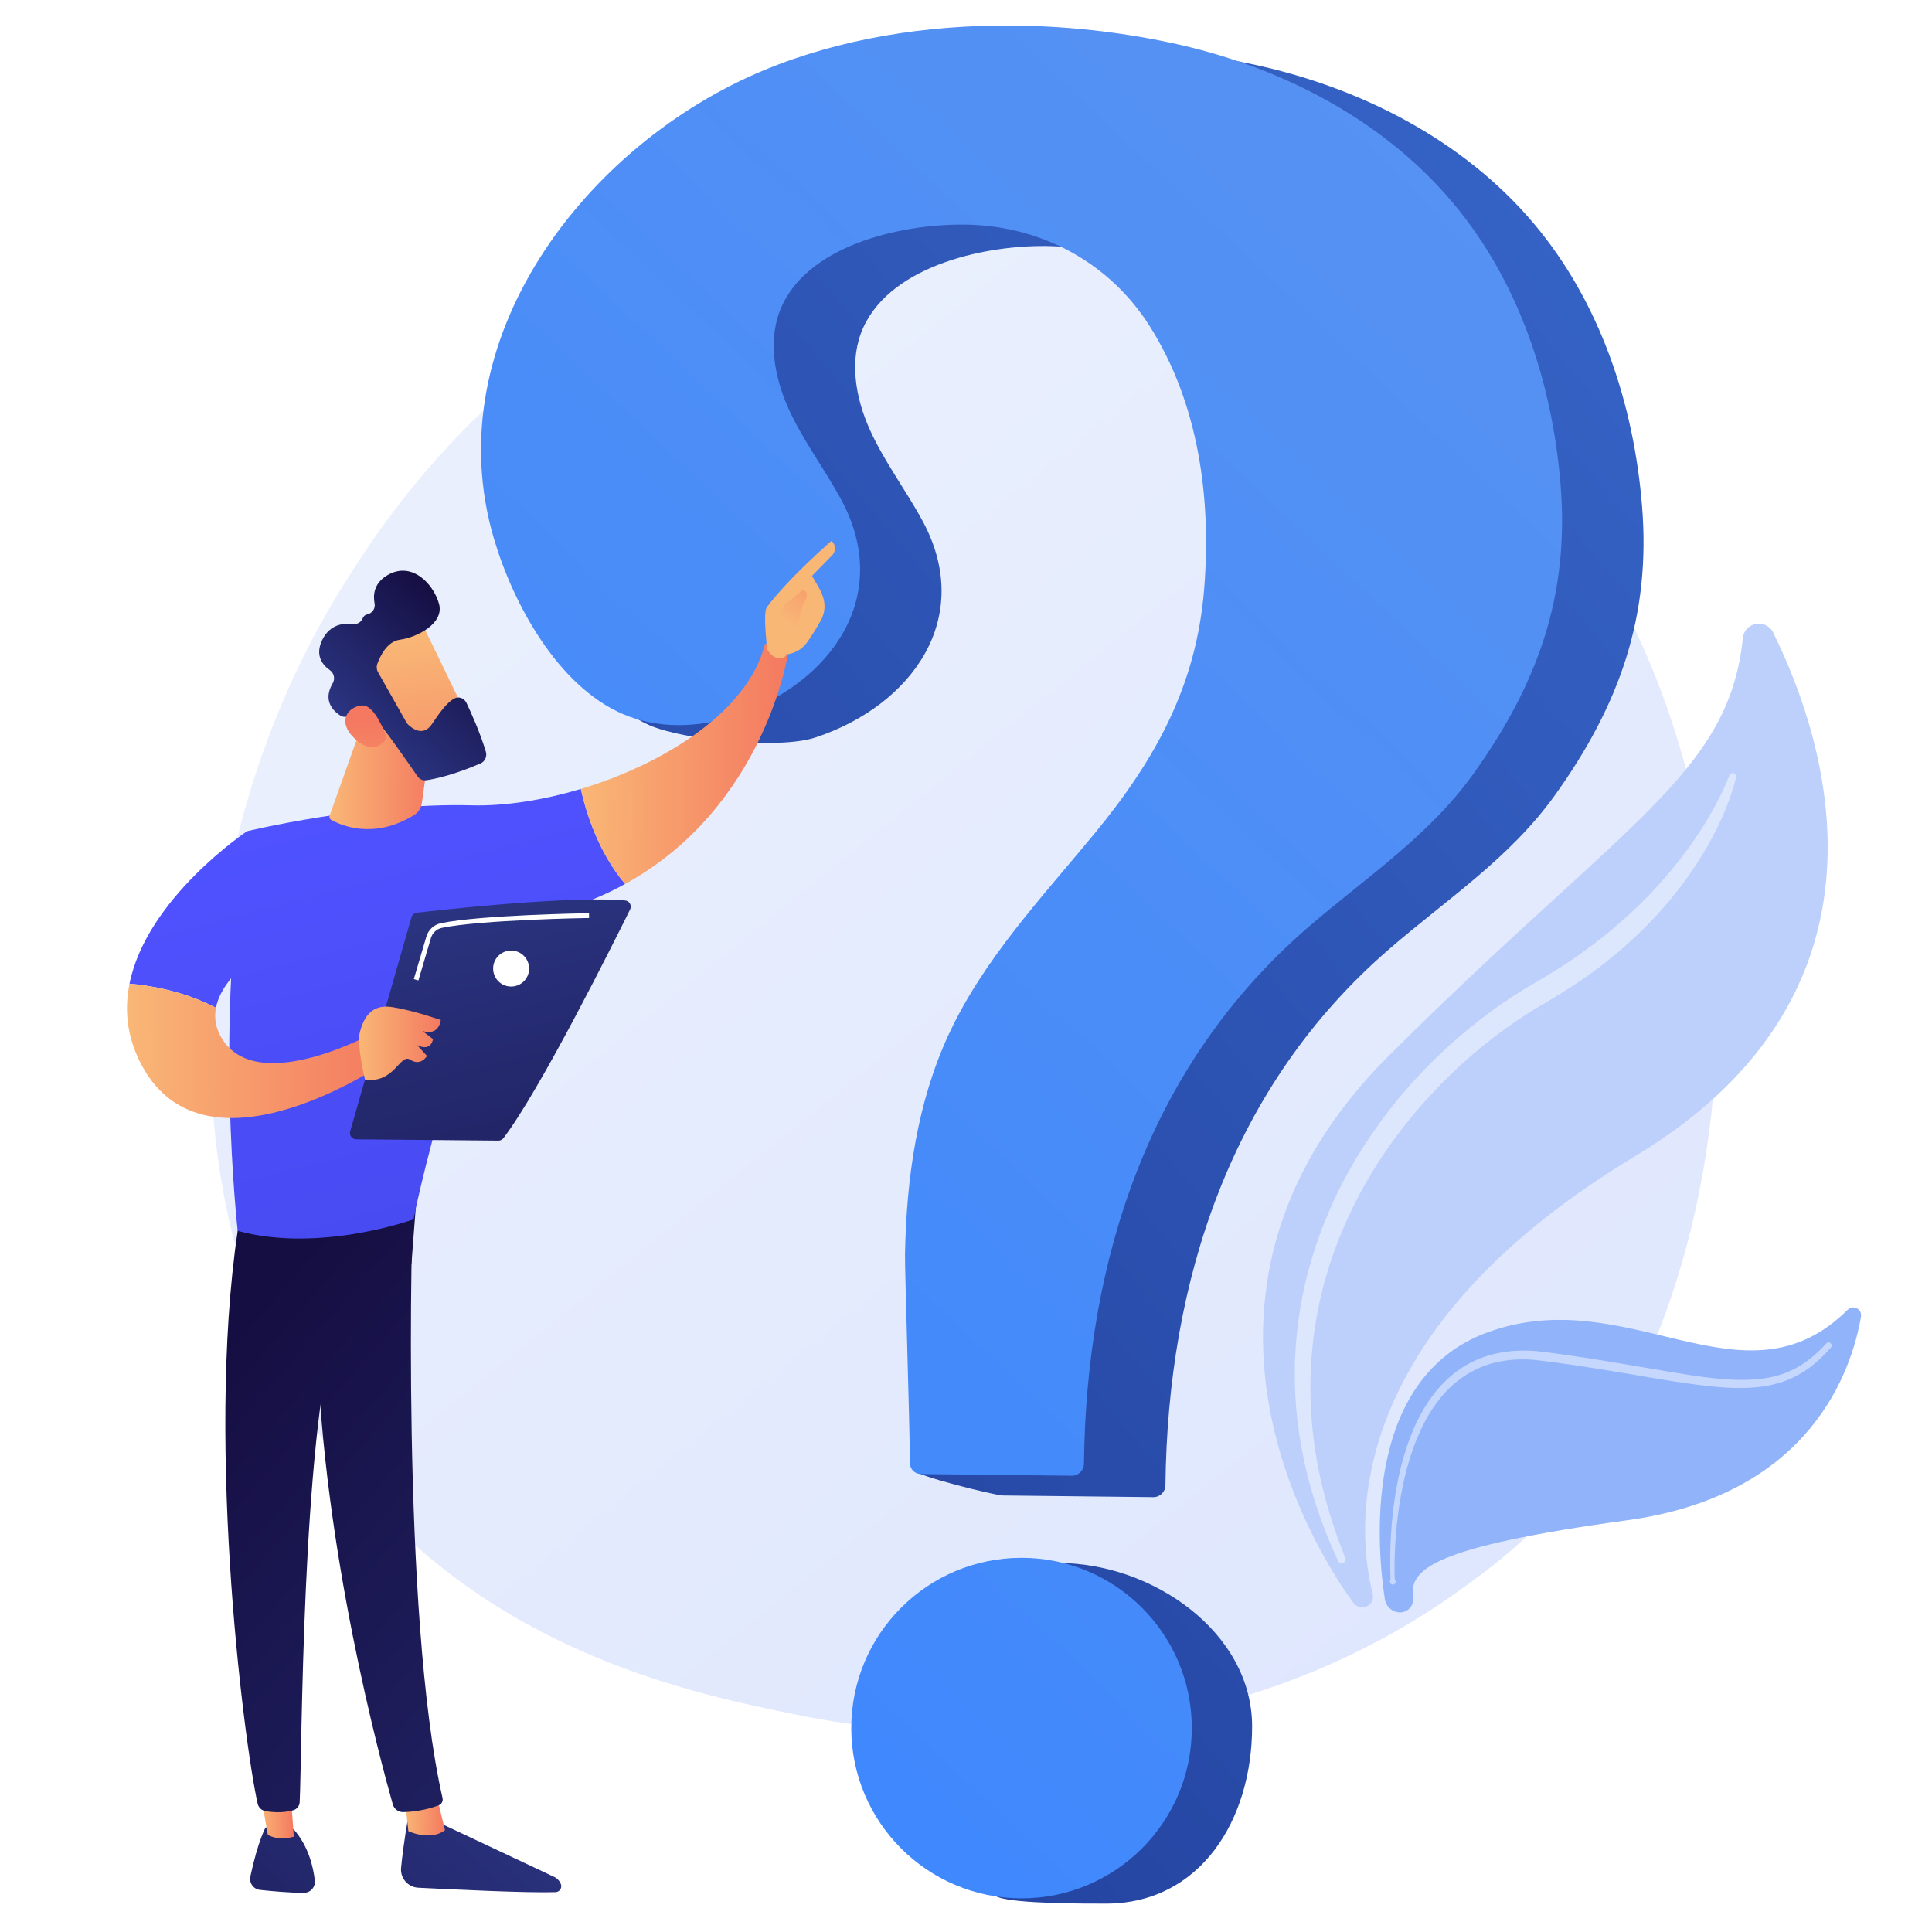
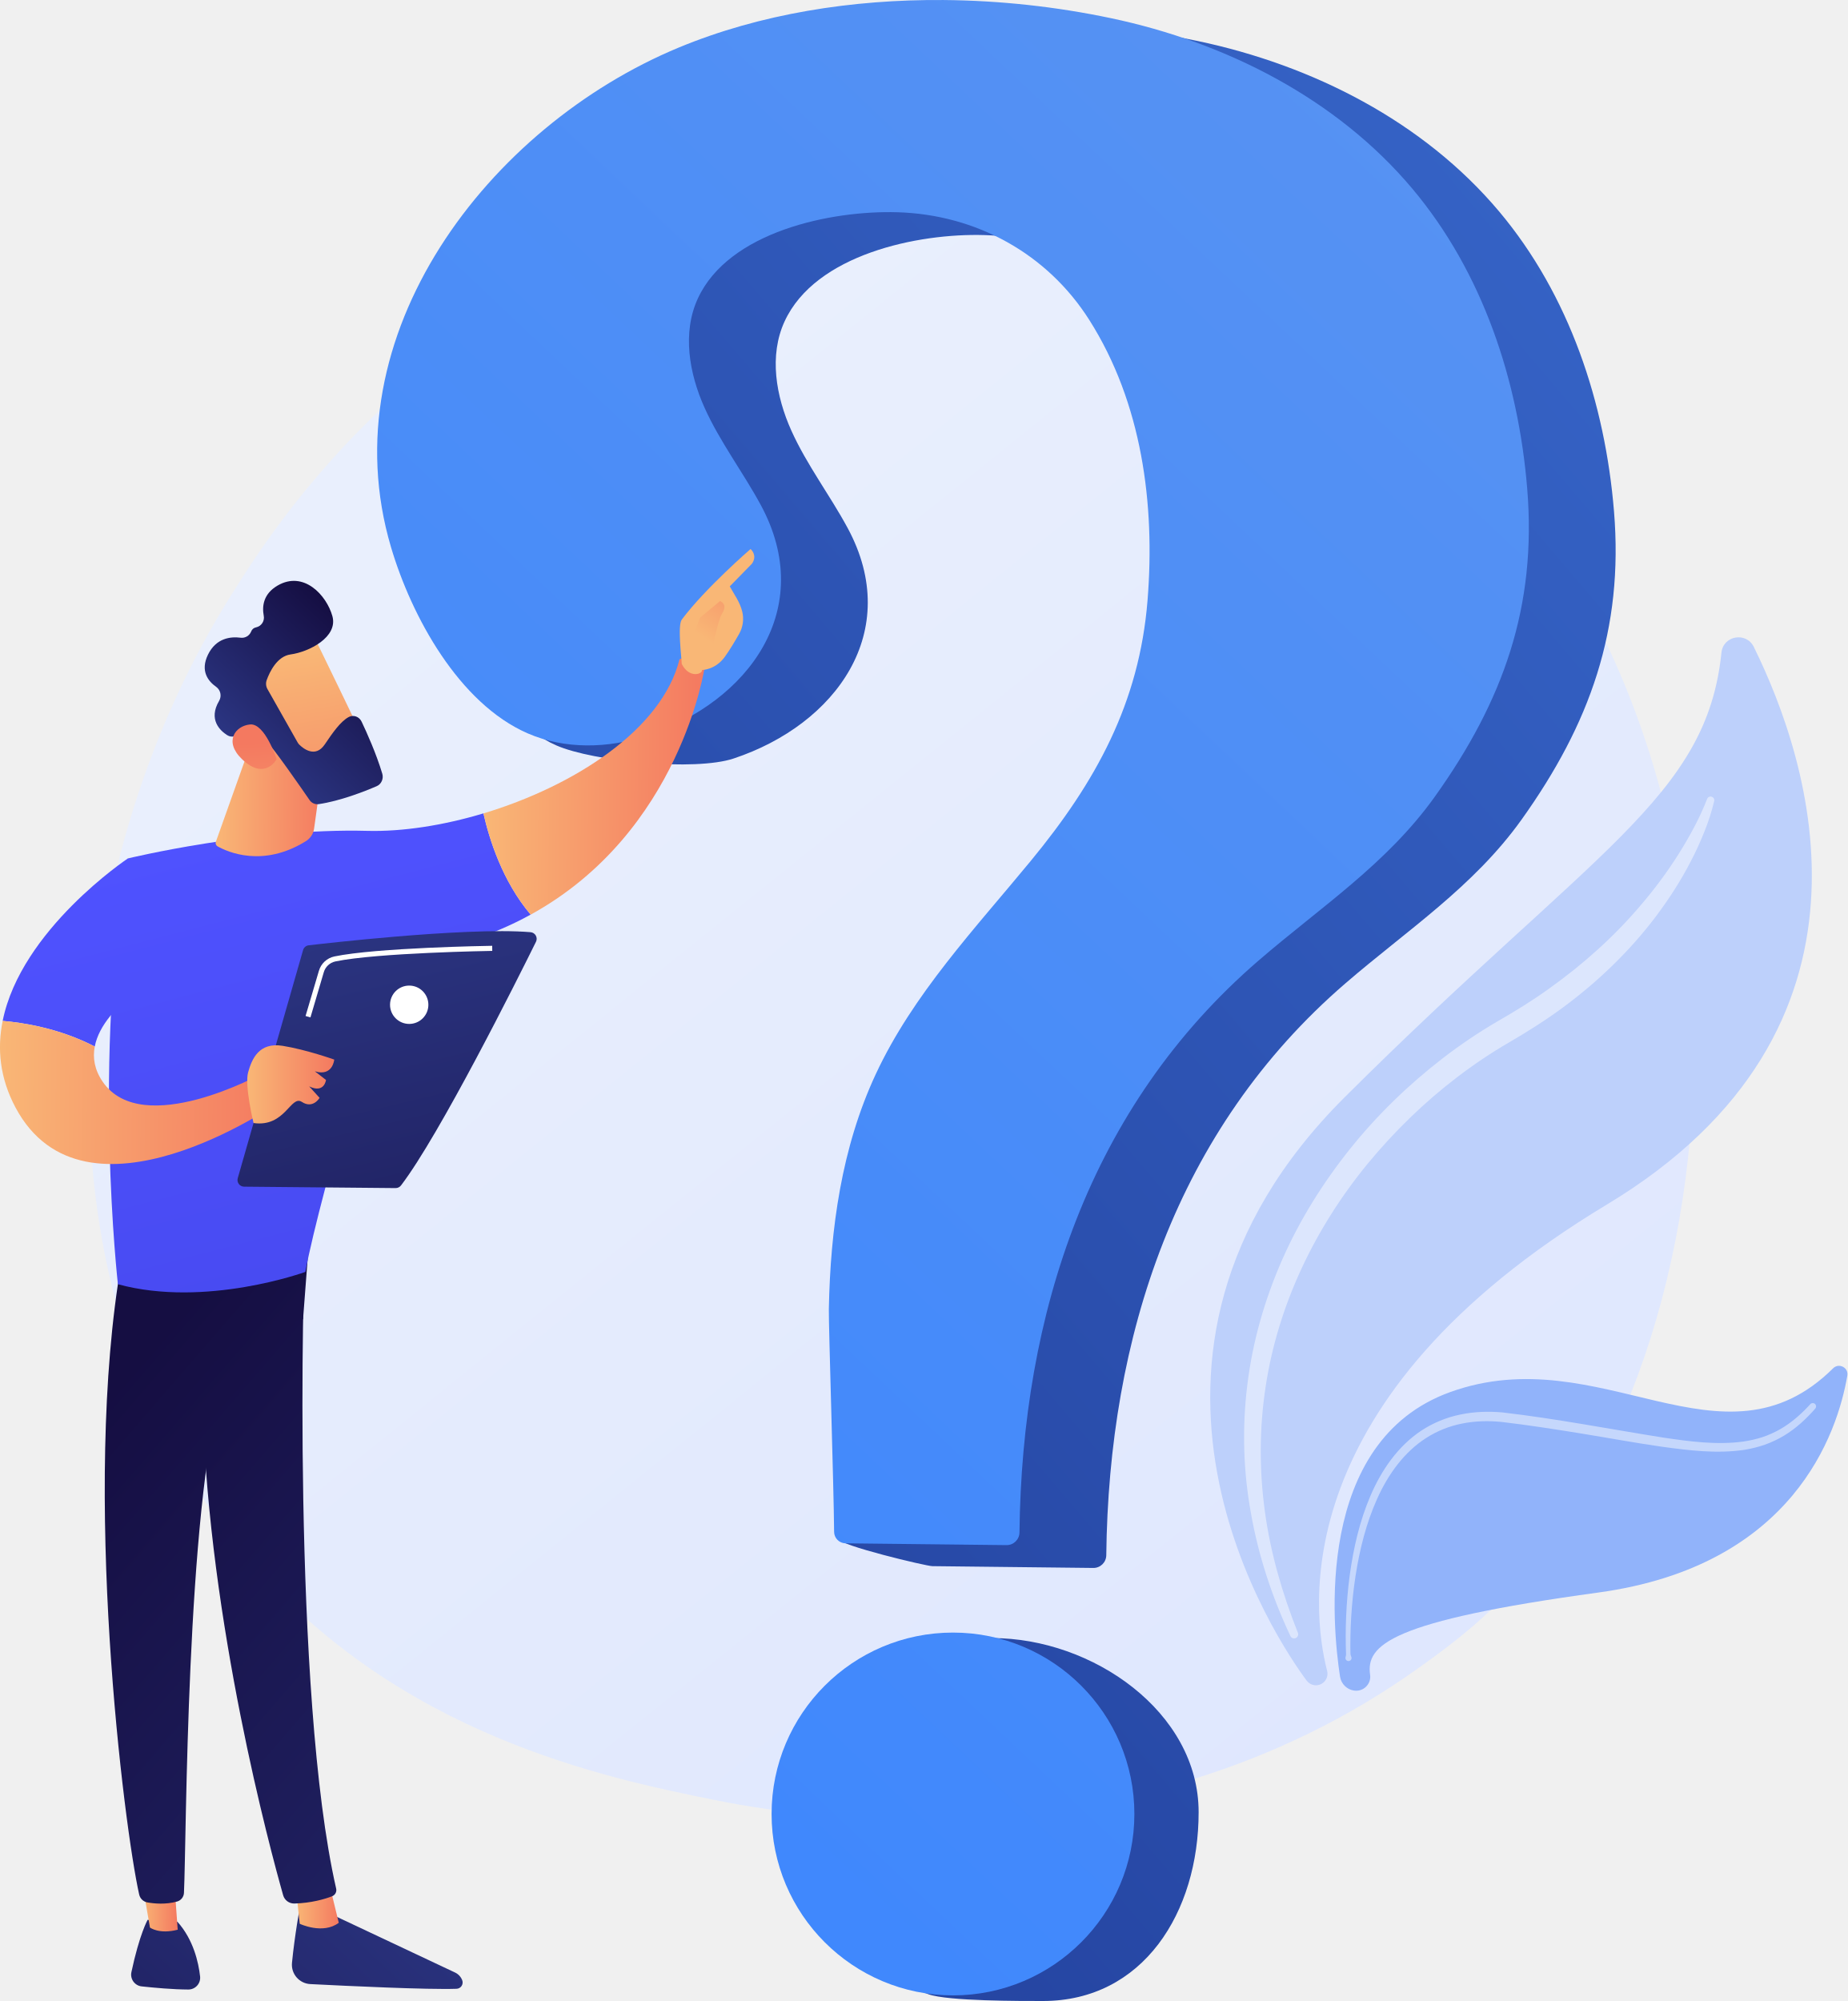
- <svg xmlns="http://www.w3.org/2000/svg" xmlns:xlink="http://www.w3.org/1999/xlink" viewBox="0 0 3710 3710">
+ <svg xmlns="http://www.w3.org/2000/svg" xmlns:xlink="http://www.w3.org/1999/xlink" id="Illustration" viewBox="0 0 3330.02 3606.54">
  <defs>
-     <style>.cls-1,.cls-5{fill:#fff;}.cls-2{fill:url(#linear-gradient);}.cls-3{fill:#bdd0fb;}.cls-4{fill:#91b3fa;}.cls-5{opacity:0.47;}.cls-6{fill:url(#linear-gradient-2);}.cls-7{fill:url(#linear-gradient-3);}.cls-8{fill:url(#linear-gradient-4);}.cls-9{fill:url(#linear-gradient-5);}.cls-10{fill:url(#New_Gradient_Swatch_1);}.cls-11{fill:url(#linear-gradient-6);}.cls-12{fill:url(#linear-gradient-7);}.cls-13{fill:url(#New_Gradient_Swatch_1-2);}.cls-14{fill:url(#linear-gradient-8);}.cls-15{fill:url(#linear-gradient-9);}.cls-16{fill:url(#linear-gradient-10);}.cls-17{fill:url(#linear-gradient-11);}.cls-18{fill:url(#linear-gradient-12);}.cls-19{fill:url(#linear-gradient-13);}.cls-20{fill:url(#linear-gradient-14);}.cls-21{fill:url(#linear-gradient-15);}.cls-22{fill:url(#linear-gradient-16);}.cls-23{fill:url(#linear-gradient-17);}.cls-24{fill:url(#linear-gradient-18);}.cls-25{fill:url(#linear-gradient-19);}.cls-26{fill:url(#linear-gradient-20);}.cls-27{fill:url(#linear-gradient-21);}</style>
+     <style>.cls-1{fill:url(#linear-gradient);}.cls-2{fill:#bdd0fb;}.cls-3{fill:#91b3fa;}.cls-24,.cls-4{fill:#fff;}.cls-4{opacity:0.47;}.cls-5{fill:url(#linear-gradient-2);}.cls-6{fill:url(#linear-gradient-3);}.cls-7{fill:url(#linear-gradient-4);}.cls-8{fill:url(#linear-gradient-5);}.cls-9{fill:url(#New_Gradient_Swatch_1);}.cls-10{fill:url(#linear-gradient-6);}.cls-11{fill:url(#linear-gradient-7);}.cls-12{fill:url(#New_Gradient_Swatch_1-2);}.cls-13{fill:url(#linear-gradient-8);}.cls-14{fill:url(#linear-gradient-9);}.cls-15{fill:url(#linear-gradient-10);}.cls-16{fill:url(#linear-gradient-11);}.cls-17{fill:url(#linear-gradient-12);}.cls-18{fill:url(#linear-gradient-13);}.cls-19{fill:url(#linear-gradient-14);}.cls-20{fill:url(#linear-gradient-15);}.cls-21{fill:url(#linear-gradient-16);}.cls-22{fill:url(#linear-gradient-17);}.cls-23{fill:url(#linear-gradient-18);}.cls-25{fill:url(#linear-gradient-19);}.cls-26{fill:url(#linear-gradient-20);}.cls-27{fill:url(#linear-gradient-21);}</style>
    <linearGradient id="linear-gradient" x1="3673.48" y1="4186.2" x2="1087.54" y2="974.62" gradientUnits="userSpaceOnUse">
      <stop offset="0" stop-color="#dae3fe" />
      <stop offset="1" stop-color="#e9effd" />
    </linearGradient>
    <linearGradient id="linear-gradient-2" x1="6506.37" y1="-2410.45" x2="-166.8" y2="3277.5" gradientUnits="userSpaceOnUse">
      <stop offset="0" stop-color="#4d90fc" />
      <stop offset="1" stop-color="#1e3791" />
    </linearGradient>
    <linearGradient id="linear-gradient-3" x1="7479.66" y1="-1268.57" x2="806.49" y2="4419.39" xlink:href="#linear-gradient-2" />
    <linearGradient id="linear-gradient-4" x1="276.68" y1="3003.8" x2="6069.72" y2="-3130.78" gradientUnits="userSpaceOnUse">
      <stop offset="0" stop-color="#3b86ff" />
      <stop offset="1" stop-color="#79a1e2" />
    </linearGradient>
-     <linearGradient id="linear-gradient-5" x1="1324.43" y1="3993.21" x2="7117.48" y2="-2141.39" xlink:href="#linear-gradient-4" />
+     <linearGradient id="linear-gradient-5" x1="1080.52" y1="3944.25" x2="6873.58" y2="-2190.35" xlink:href="#linear-gradient-4" />
    <linearGradient id="New_Gradient_Swatch_1" x1="7360.52" y1="3410.53" x2="6487.13" y2="4360.54" gradientTransform="translate(-6266.74 -63.47) rotate(0.54)" gradientUnits="userSpaceOnUse">
      <stop offset="0" stop-color="#2b3582" />
      <stop offset="1" stop-color="#150e42" />
    </linearGradient>
    <linearGradient id="linear-gradient-6" x1="7077.03" y1="3481.08" x2="7154.61" y2="3481.08" gradientTransform="translate(-6266.74 -63.47) rotate(0.54)" gradientUnits="userSpaceOnUse">
      <stop offset="0" stop-color="#f9b776" />
      <stop offset="1" stop-color="#f47960" />
    </linearGradient>
    <linearGradient id="linear-gradient-7" x1="4333.76" y1="3899.55" x2="5856.5" y2="2579.84" gradientTransform="matrix(-1, 0, 0, 1, 6276.87, 0)" xlink:href="#New_Gradient_Swatch_1" />
    <linearGradient id="New_Gradient_Swatch_1-2" x1="7164.59" y1="3230.37" x2="6291.16" y2="4180.42" xlink:href="#New_Gradient_Swatch_1" />
    <linearGradient id="linear-gradient-8" x1="6797.43" y1="3477.09" x2="6864.41" y2="3477.09" xlink:href="#linear-gradient-6" />
    <linearGradient id="linear-gradient-9" x1="4382.89" y1="3956.24" x2="5905.63" y2="2636.53" gradientTransform="matrix(-1, 0, 0, 1, 6276.87, 0)" xlink:href="#New_Gradient_Swatch_1" />
    <linearGradient id="linear-gradient-10" x1="5581.29" y1="1519.13" x2="5122.04" y2="3287.24" gradientTransform="matrix(-1, 0, 0, 1, 6276.87, 0)" gradientUnits="userSpaceOnUse">
      <stop offset="0" stop-color="#4f52ff" />
      <stop offset="1" stop-color="#4042e2" />
    </linearGradient>
    <linearGradient id="linear-gradient-11" x1="7396.36" y1="1457.07" x2="7792.73" y2="1457.07" xlink:href="#linear-gradient-6" />
    <linearGradient id="linear-gradient-12" x1="2742.3" y1="1389.71" x2="3008.26" y2="1994.83" gradientTransform="matrix(-1, -0.01, -0.01, 1, 4179.99, 36.7)" xlink:href="#linear-gradient-6" />
    <linearGradient id="linear-gradient-13" x1="7790.83" y1="1189.11" x2="7901.81" y2="1018.48" xlink:href="#linear-gradient-6" />
    <linearGradient id="linear-gradient-14" x1="5936.87" y1="1611.49" x2="5477.62" y2="3379.6" xlink:href="#linear-gradient-10" />
    <linearGradient id="linear-gradient-15" x1="6529.04" y1="2018.45" x2="7030.63" y2="2018.45" xlink:href="#linear-gradient-6" />
    <linearGradient id="linear-gradient-16" x1="6914.21" y1="1482.24" x2="7112.52" y2="1482.24" xlink:href="#linear-gradient-6" />
    <linearGradient id="linear-gradient-17" x1="6877.66" y1="1698.3" x2="7154.43" y2="2851.53" gradientTransform="translate(-5998.45)" xlink:href="#New_Gradient_Swatch_1" />
    <linearGradient id="linear-gradient-18" x1="6688.01" y1="2003.39" x2="6844.82" y2="2003.39" gradientTransform="translate(-5998.45)" xlink:href="#linear-gradient-6" />
    <linearGradient id="linear-gradient-19" x1="382.43" y1="268.97" x2="124.23" y2="610.55" gradientTransform="translate(314.08 1318.79) rotate(-46.73)" xlink:href="#linear-gradient-6" />
    <linearGradient id="linear-gradient-20" x1="191.28" y1="351.47" x2="492.66" y2="351.47" gradientTransform="translate(314.08 1318.79) rotate(-46.73)" xlink:href="#New_Gradient_Swatch_1" />
    <linearGradient id="linear-gradient-21" x1="7.88" y1="543.28" x2="214.96" y2="330.82" gradientTransform="translate(314.08 1318.79) rotate(-46.73)" xlink:href="#linear-gradient-6" />
  </defs>
-   <g id="Background">
-     <rect class="cls-1" width="3710" height="3710" />
-   </g>
-   <g id="Illustration">
-     <path class="cls-2" d="M2962.07,2919.67c-59.4,62.53-115.6,102.85-160,134.72-522,374.51-1139.58,265.34-1270.84,238.68-193.83-39.37-568.5-115.47-839.38-434-409.82-481.94-346-1241.22-28.12-1742.43,58.14-91.68,365.29-600.53,989.55-682.14,377.81-49.38,818.2,50.22,1137.12,317.42C3459.85,1312.76,3412.19,2445.8,2962.07,2919.67Z" />
-     <path class="cls-3" d="M2613.06,3086.28a20.79,20.79,0,0,1-13.92-8.21c-48.83-65.81-403.91-580.84,68.66-1051.63,448.61-446.91,652-538.68,679-801.26,3.15-30.67,44.61-38,58.25-10.38C3507,1421.4,3665.81,1903.51,3140.24,2220,2560.47,2569,2608,2951.65,2636,3060.39a20.82,20.82,0,0,1-23,25.89Z" />
-     <path class="cls-4" d="M2685,3096.07a30,30,0,0,1-25.68-25.13c-13.84-89.56-47.83-424.22,198.72-513,271.41-97.7,490.53,155.08,690-42.77,10.49-10.41,28.15-1.34,25.64,13.23-17.77,103.35-96.85,342.73-448.75,390.89-376.65,51.56-419,94.77-411.43,148.37,2.34,16.52-12,30.62-28.54,28.37Z" />
-     <path class="cls-5" d="M3333.69,1492.9a386.28,386.28,0,0,1-18,55.9,567.12,567.12,0,0,1-24.43,53.1c-17.82,34.7-39.2,67.53-62.61,98.81-47.14,62.4-104.17,117.21-167,163.69-31.36,23.11-64.87,44.35-98,63.53a892.06,892.06,0,0,0-93,62.32c-59.51,45.33-113.46,97.94-161.1,155.61-94.92,115.45-162.28,254.76-184.46,403.1-11.31,74-11.45,149.75-1.26,224.37s31.37,147.86,59.45,218.4a7.34,7.34,0,0,1-13.45,5.88c-32.84-69.71-57.37-143.81-70.95-220.33a764.57,764.57,0,0,1-6.61-232.85c9.44-77.61,31.33-153.64,62.86-225.21s73.4-138.48,122.2-199.49,105.38-115.75,167.26-163.51a933.73,933.73,0,0,1,97.26-65.66c33.13-19,64.58-38.32,95-60.31,60.8-43.42,117-93.56,165.32-150.77a789.2,789.2,0,0,0,66.87-90.35c19.84-31.7,38.39-65.15,51.74-99.74l.17-.45a6.71,6.71,0,0,1,12.78,4Z" />
-     <path class="cls-5" d="M2669.32,3035.33c1.16-3.24.8-6.26.69-9.35l-.29-9.23-.21-18.46q0-18.43.82-36.88c1.1-24.57,3.19-49.11,6.48-73.53,6.7-48.76,17.75-97.38,37.43-143.18,19.47-45.47,48.94-88.94,91.72-117.33a202.19,202.19,0,0,1,70.27-28.91c24.89-5.24,50.47-6,75.49-3.83,98,11.37,194.15,30.17,290.5,45.44,48,7.15,96.67,13.54,143.79,7.1a214.22,214.22,0,0,0,34.45-7.87,182,182,0,0,0,32.17-14.37c20.49-11.7,38.51-27.7,54.61-45.45l.05-.05a6,6,0,0,1,8.94,7.93c-16.32,18.79-35,36.15-56.75,49.23a195.1,195.1,0,0,1-34.39,16.25,229.43,229.43,0,0,1-36.82,9.26c-50.19,7.35-99.94,1.1-148.48-5.56-48.69-6.93-96.76-15.95-145-23.76s-96.75-15.39-144.64-21c-23.64-2.29-47.55-1.73-70.6,2.92a186,186,0,0,0-64.9,26c-39.81,25.35-68.69,65.69-88.31,109.35-19.84,43.88-31.63,91.4-39.1,139.33-3.69,24-6.2,48.23-7.73,72.52q-1.12,18.21-1.48,36.48l-.13,18.24.12,9.12c.08,3-.06,6.11,1.43,9a5.55,5.55,0,1,1-10.16.71Z" />
-     <path class="cls-6" d="M2101,90.15c-164.56-1.29-330.55,24.8-477.41,85.74-341.87,141.84-632,517.16-518.46,900.53,36.89,124.54,17.51,261.93,141.58,316.06,67.12,29.28,249.93,46.71,319.43,23.63,184.74-61.33,306.17-229.2,205.7-415.36-32.18-59.61-73.82-114.07-101.61-175.85s-40.44-135.12-12.12-196.66c55.61-120.8,240.32-159.2,360.1-155.58,141.39,4.28,269.49,74.21,345.57,194.17,94.83,149.51,118.85,331.36,105,504.91-14.85,185.7-93.15,327.51-210.49,470-101,122.65-212.28,240.38-279.43,384.39-61.64,132.22-81.79,278.71-84.57,423.36-.54,28-140,292.23-139.36,372.94.08,11.41,158.12,49.18,169.53,49.31l290.07,3.24a23.13,23.13,0,0,0,23.42-22.81c4.41-392.69,125.2-767.07,431-1030.81,111.26-96,231.08-174.11,317.59-295.23,123.3-172.64,184.13-342.54,166.58-555.61-16-194.59-80.11-389.29-206.95-540.28C2809.72,267.94,2610.18,166.6,2402.8,122.87A1531,1531,0,0,0,2101,90.15Z" />
-     <path class="cls-7" d="M2404.42,3315.16c0,180.58-100.09,340.34-280.67,340.34-39,0-171.68.36-206.36-12.17-125.89-45.48-126.34-142.19-126.34-283.76,0-180.57,61-358.17,241.55-358.17S2404.42,3134.59,2404.42,3315.16Z" />
-     <path class="cls-8" d="M1944.59,49C1780,47.71,1614,73.8,1467.17,134.74c-341.86,141.84-632,517.17-518.45,900.53,36.88,124.54,122.16,281.31,246.23,335.43,67.12,29.28,145.27,27.34,214.78,4.26,184.73-61.33,306.16-229.2,205.69-415.36-32.17-59.61-73.82-114.07-101.6-175.85s-40.45-135.12-12.12-196.66c55.6-120.8,240.31-159.2,360.1-155.57,141.38,4.27,269.49,74.2,345.57,194.16,94.82,149.51,118.84,331.36,105,504.91-14.85,185.7-93.15,327.51-210.49,470-101,122.65-212.28,240.38-279.43,384.39-61.64,132.22-81.78,278.71-84.57,423.36-.54,28,8.9,320.79,9.5,401.51a20.89,20.89,0,0,0,20.67,20.74l290.08,3.24A23.12,23.12,0,0,0,2081.5,2811c4.42-392.69,125.2-767.07,431-1030.81,111.26-96,231.07-174.11,317.58-295.23,123.31-172.64,184.14-342.54,166.58-555.61-16-194.59-80.11-389.29-207-540.27-136.33-162.28-335.87-263.62-543.25-307.35A1530.26,1530.26,0,0,0,1944.59,49Z" />
-     <circle class="cls-9" cx="1961.65" cy="3318.42" r="326.96" />
-     <path class="cls-10" d="M784.63,3485.11s-9.53,51.13-14.45,101.77A34.92,34.92,0,0,0,803.23,3625c67.47,3.46,211.82,10.3,263.65,8.48a11.36,11.36,0,0,0,10.15-15.47,25.47,25.47,0,0,0-12.88-13.83L826.68,3492.33Z" />
-     <path class="cls-11" d="M777.51,3455l6.68,61.32s41.6,19.84,70.34-1.78l-16.65-68.43Z" />
-     <path class="cls-12" d="M794,2303.46c-3.29,16-24.46,798.05,55.81,1149.39a11.9,11.9,0,0,1-7.11,13.77c-12.88,5.12-38.09,12.46-68.23,13.19a20.51,20.51,0,0,1-20.19-14.9c-23.12-81.56-133.76-490.14-145-879.54-12.54-435.12.14-14.81.14-14.81l12.36-268.77Z" />
-     <path class="cls-13" d="M510,3509.21s-14.64,25.72-29.24,94.28a21.31,21.31,0,0,0,18.51,25.69c22.27,2.41,56.56,5.55,84.05,5.63a21.24,21.24,0,0,0,21.25-23.5c-2.8-25.1-11.89-66.33-40.89-98.68Z" />
-     <path class="cls-14" d="M498.11,3430.31l16.1,92.79s16.67,12.65,50,3.91L557,3427.27Z" />
-     <path class="cls-15" d="M462.78,2324.31c-72.32,412.05,5.11,1020.17,32,1139.31a18.56,18.56,0,0,0,14.83,14.22c12.51,2.19,33.12,4.08,53.51-1.63a17,17,0,0,0,12.36-15.53c4.68-96.06,3.54-686.1,69.48-918.65a52.92,52.92,0,0,1,20.71-29l124.51-86.74,10.84-142Z" />
-     <path class="cls-16" d="M906,1546.47c-204.9-5.34-431.57,49.7-431.57,49.7-64.49,355.85-18,767.46-18,767.46,158.25,43.12,337.86-22.21,337.86-22.21,27.8-148.74,154.83-566.85,154.83-566.85,100.25-11.47,183-39.57,251.3-77.12-51.24-60.55-74.94-137.21-85.11-182.49C1042.62,1536.79,969.19,1548.12,906,1546.47Z" />
-     <path class="cls-17" d="M1514.21,1250.39c-19.9-24.51-45.49-13.25-45.49-13.25C1437.35,1364.24,1278.23,1466,1115.3,1515c10.17,45.28,33.87,121.94,85.11,182.49C1471.47,1548.43,1514.21,1250.39,1514.21,1250.39Z" />
-     <path class="cls-18" d="M1509.26,1256.53c2,6.71-22.44,16.68-36.55-10.85-.37-13.13-7.82-69.44.13-80.06,42.32-56.55,124-127.18,124-127.18,13.56,13.64,2.16,26.8,2.16,26.8l-39.69,40.56c8.08,14.93,18,27.56,22.51,45.57a55.06,55.06,0,0,1-5.87,40.47c-7,12.36-16.58,28.42-25.6,41C1533.27,1256.58,1509.26,1256.53,1509.26,1256.53Z" />
-     <path class="cls-19" d="M1541.87,1132.19l-36.1,30-11.53,30.11,31.59,35.72s11.3-59.86,19.4-72.76S1549.26,1136.06,1541.87,1132.19Z" />
-     <path class="cls-20" d="M551.13,1795.36l-76.71-199.19S281.76,1724.4,248.7,1889c36.15,3,101.87,13,166,46.19C429.58,1857.47,551.13,1795.36,551.13,1795.36Z" />
-     <path class="cls-21" d="M716.63,1983.68s-216.08,119.4-287.6,15c-14.85-21.68-18.25-43.12-14.34-63.48-64.12-33.15-129.84-43.18-166-46.19-10,49.62-5.45,102.54,23.25,156.26,124.81,233.57,472.62-8.33,472.62-8.33Z" />
-     <path class="cls-22" d="M700,1378.12l-67,188a6.79,6.79,0,0,0,3,8.21c17.68,10,81.45,39,159.09-9.18a32,32,0,0,0,14.95-22.71l22.67-163Z" />
-     <path class="cls-23" d="M672.47,2172.39l117.71-411a12,12,0,0,1,10.13-8.64c21.33-2.48,83.13-9.47,154.47-15.5,86-7.27,185.75-13.16,245.39-8.15a12,12,0,0,1,9.83,17.3c-33.91,68.62-173.42,347.72-243.28,439.15a12.07,12.07,0,0,1-9.7,4.77l-273.1-2.54A12,12,0,0,1,672.47,2172.39Z" />
-     <path class="cls-24" d="M700.91,2073.08s-16.4-67.42-9.78-91.34,19.43-54.68,62.14-47.84,93.1,24.82,93.1,24.82-2.55,31.16-35,21.11l20.13,15.58s-2.88,24.94-30.3,11.62l18.73,20.65S808.14,2048.17,788,2035,758.12,2081.2,700.91,2073.08Z" />
-     <path class="cls-1" d="M946.94,1859.9a34.55,34.55,0,1,0,34.55-34.55A34.55,34.55,0,0,0,946.94,1859.9Z" />
-     <path class="cls-1" d="M803.49,1882.68l24-81.3a27.89,27.89,0,0,1,20.94-19.56c75.12-15.67,280.7-19,282.77-19l-.13-9.18c-8.48.13-208.54,3.37-284.51,19.22a37,37,0,0,0-27.88,26l-24,81.3Z" />
-     <path class="cls-25" d="M804.78,1186.67c2.33,2.34,98.65,203,98.65,203l-109.17,55.91-117.92-175.8S765.64,1147.59,804.78,1186.67Z" />
-     <path class="cls-26" d="M724.64,1274.65a19.48,19.48,0,0,0,1.31,16.22l54.45,96.29a18.14,18.14,0,0,0,3,3.95c6.48,6.4,28.66,25,45.8-.33,14.62-21.61,28.33-41.25,43-49.34,8.58-4.73,19.13-1,23.49,8.2,9,18.86,26.35,57.31,37.26,93.77,2.74,9.14-1.71,18.95-10.08,22.55-22.11,9.5-65.8,26.69-104.57,32.36a17,17,0,0,1-16.46-7.42c-16.68-24.24-63.69-92-79.74-109-14.91-15.75-42.42-9.81-54.81-6a16.65,16.65,0,0,1-13.91-1.94c-12.58-8-34.53-28-14.45-61.93a19.18,19.18,0,0,0-5.39-25.12c-14-9.8-29.28-28.19-14.76-58,14.69-30.16,40.94-32.87,58.81-30.55a17.92,17.92,0,0,0,19-11.19,11.67,11.67,0,0,1,9-7.51,17.88,17.88,0,0,0,13.68-21.06c-3.15-17.06-.78-39.23,24.9-54.21,47.11-27.47,88.37,17.29,98.86,55.09s-42.18,64.49-75.3,69C743.35,1231.75,730,1259.92,724.64,1274.65Z" />
-     <path class="cls-27" d="M742.55,1417.31s-20.94-65-47.75-62.62-47.91,30.72-14.69,62.57C721.44,1456.88,742.55,1417.31,742.55,1417.31Z" />
-   </g>
+   <path class="cls-1" d="M2962.07,2919.67c-59.4,62.53-115.6,102.85-160,134.72-522,374.51-1139.58,265.34-1270.84,238.68-193.83-39.37-568.5-115.47-839.38-434-409.82-481.94-346-1241.22-28.12-1742.43,58.14-91.68,365.29-600.53,989.55-682.14,377.81-49.38,818.2,50.22,1137.12,317.42C3459.85,1312.76,3412.19,2445.8,2962.07,2919.67Z" transform="translate(-243.9 -48.96)" />
+   <path class="cls-2" d="M2613.06,3086.28a20.79,20.79,0,0,1-13.92-8.21c-48.83-65.81-403.91-580.84,68.66-1051.63,448.61-446.91,652-538.68,679-801.26,3.15-30.67,44.61-38,58.25-10.38C3507,1421.4,3665.81,1903.51,3140.24,2220,2560.47,2569,2608,2951.65,2636,3060.39a20.82,20.82,0,0,1-23,25.89Z" transform="translate(-243.9 -48.96)" />
+   <path class="cls-3" d="M2685,3096.07a30,30,0,0,1-25.68-25.13c-13.84-89.56-47.83-424.22,198.72-513,271.41-97.7,490.53,155.08,690-42.77,10.49-10.41,28.15-1.34,25.64,13.23-17.77,103.35-96.85,342.73-448.75,390.89-376.65,51.56-419,94.77-411.43,148.37,2.34,16.52-12,30.62-28.54,28.37Z" transform="translate(-243.9 -48.96)" />
+   <path class="cls-4" d="M3333.69,1492.9a386.28,386.28,0,0,1-18,55.9,567.12,567.12,0,0,1-24.43,53.1c-17.82,34.7-39.2,67.53-62.61,98.81-47.14,62.4-104.17,117.21-167,163.69-31.36,23.11-64.87,44.35-98,63.53a892.06,892.06,0,0,0-93,62.32c-59.51,45.33-113.46,97.94-161.1,155.61-94.92,115.45-162.28,254.76-184.46,403.1-11.31,74-11.45,149.75-1.26,224.37s31.37,147.86,59.45,218.4a7.34,7.34,0,0,1-13.45,5.88c-32.84-69.71-57.37-143.81-70.95-220.33a764.57,764.57,0,0,1-6.61-232.85c9.44-77.61,31.33-153.64,62.86-225.21s73.4-138.48,122.2-199.49,105.38-115.75,167.26-163.51a933.73,933.73,0,0,1,97.26-65.66c33.13-19,64.58-38.32,95-60.31,60.8-43.42,117-93.56,165.32-150.77a789.2,789.2,0,0,0,66.87-90.35c19.84-31.7,38.39-65.15,51.74-99.74l.17-.45a6.71,6.71,0,0,1,12.78,4Z" transform="translate(-243.9 -48.96)" />
+   <path class="cls-4" d="M2669.32,3035.33c1.16-3.24.8-6.26.69-9.35l-.29-9.23-.21-18.46q0-18.43.82-36.88c1.1-24.57,3.19-49.11,6.48-73.53,6.7-48.76,17.75-97.38,37.43-143.18,19.47-45.47,48.94-88.94,91.72-117.33a202.19,202.19,0,0,1,70.27-28.91c24.89-5.24,50.47-6,75.49-3.83,98,11.37,194.15,30.17,290.5,45.44,48,7.15,96.67,13.54,143.79,7.1a214.22,214.22,0,0,0,34.45-7.87,182,182,0,0,0,32.17-14.37c20.49-11.7,38.51-27.7,54.61-45.45l.05-.05a6,6,0,0,1,8.94,7.93c-16.32,18.79-35,36.15-56.75,49.23a195.1,195.1,0,0,1-34.39,16.25,229.43,229.43,0,0,1-36.82,9.26c-50.19,7.35-99.94,1.1-148.48-5.56-48.69-6.93-96.76-15.95-145-23.76s-96.75-15.39-144.64-21c-23.64-2.29-47.55-1.73-70.6,2.92a186,186,0,0,0-64.9,26c-39.81,25.35-68.69,65.69-88.31,109.35-19.84,43.88-31.63,91.4-39.1,139.33-3.69,24-6.2,48.23-7.73,72.52q-1.12,18.21-1.48,36.48l-.13,18.24.12,9.12c.08,3-.06,6.11,1.43,9a5.55,5.55,0,1,1-10.16.71Z" transform="translate(-243.9 -48.96)" />
+   <path class="cls-5" d="M2101,90.15c-164.56-1.29-330.55,24.8-477.41,85.74-341.87,141.84-632,517.16-518.46,900.53,36.89,124.54,17.51,261.93,141.58,316.06,67.12,29.28,249.93,46.71,319.43,23.63,184.74-61.33,306.17-229.2,205.7-415.36-32.18-59.61-73.82-114.07-101.61-175.85s-40.44-135.12-12.12-196.66c55.61-120.8,240.32-159.2,360.1-155.58,141.39,4.28,269.49,74.21,345.57,194.17,94.83,149.51,118.85,331.36,105,504.91-14.85,185.7-93.15,327.51-210.49,470-101,122.65-212.28,240.38-279.43,384.39-61.64,132.22-81.79,278.71-84.57,423.36-.54,28-140,292.23-139.36,372.94.08,11.41,158.12,49.18,169.53,49.31l290.07,3.24a23.13,23.13,0,0,0,23.42-22.81c4.41-392.69,125.2-767.07,431-1030.81,111.26-96,231.08-174.11,317.59-295.23,123.3-172.64,184.13-342.54,166.58-555.61-16-194.59-80.11-389.29-206.95-540.28C2809.72,267.94,2610.18,166.6,2402.8,122.87A1531,1531,0,0,0,2101,90.15Z" transform="translate(-243.9 -48.96)" />
+   <path class="cls-6" d="M2404.42,3315.16c0,180.58-100.09,340.34-280.67,340.34-39,0-171.68.36-206.36-12.17-125.89-45.48-126.34-142.19-126.34-283.76,0-180.57,61-358.17,241.55-358.17S2404.42,3134.59,2404.42,3315.16Z" transform="translate(-243.9 -48.96)" />
+   <path class="cls-7" d="M1944.59,49C1780,47.71,1614,73.8,1467.17,134.74c-341.86,141.84-632,517.17-518.45,900.53,36.88,124.54,122.16,281.31,246.23,335.43,67.12,29.28,145.27,27.34,214.78,4.26,184.73-61.33,306.16-229.2,205.69-415.36-32.17-59.61-73.82-114.07-101.6-175.85s-40.45-135.12-12.12-196.66c55.6-120.8,240.31-159.2,360.1-155.57,141.38,4.27,269.49,74.2,345.57,194.16,94.82,149.51,118.84,331.36,105,504.91-14.85,185.7-93.15,327.51-210.49,470-101,122.65-212.28,240.38-279.43,384.39-61.64,132.22-81.78,278.71-84.57,423.36-.54,28,8.9,320.79,9.5,401.51a20.89,20.89,0,0,0,20.67,20.74l290.08,3.24A23.12,23.12,0,0,0,2081.5,2811c4.42-392.69,125.2-767.07,431-1030.81,111.26-96,231.07-174.11,317.58-295.23,123.31-172.64,184.14-342.54,166.58-555.61-16-194.59-80.11-389.29-207-540.27-136.33-162.28-335.87-263.62-543.25-307.35A1530.26,1530.26,0,0,0,1944.59,49Z" transform="translate(-243.9 -48.96)" />
+   <circle class="cls-8" cx="1717.74" cy="3269.46" r="326.96" />
+   <path class="cls-9" d="M784.63,3485.11s-9.53,51.13-14.45,101.77A34.92,34.92,0,0,0,803.23,3625c67.47,3.46,211.82,10.3,263.65,8.48a11.36,11.36,0,0,0,10.15-15.47,25.47,25.47,0,0,0-12.88-13.83L826.68,3492.33Z" transform="translate(-243.9 -48.96)" />
+   <path class="cls-10" d="M777.51,3455l6.68,61.32s41.6,19.84,70.34-1.78l-16.65-68.43Z" transform="translate(-243.9 -48.96)" />
+   <path class="cls-11" d="M794,2303.46c-3.29,16-24.46,798.05,55.81,1149.39a11.9,11.9,0,0,1-7.11,13.77c-12.88,5.12-38.09,12.46-68.23,13.19a20.51,20.51,0,0,1-20.19-14.9c-23.12-81.56-133.76-490.14-145-879.54-12.54-435.12.14-14.81.14-14.81l12.36-268.77Z" transform="translate(-243.9 -48.96)" />
+   <path class="cls-12" d="M510,3509.21s-14.64,25.72-29.24,94.28a21.31,21.31,0,0,0,18.51,25.69c22.27,2.41,56.56,5.55,84.05,5.63a21.24,21.24,0,0,0,21.25-23.5c-2.8-25.1-11.89-66.33-40.89-98.68Z" transform="translate(-243.9 -48.96)" />
+   <path class="cls-13" d="M498.11,3430.31l16.1,92.79s16.67,12.65,50,3.91L557,3427.27Z" transform="translate(-243.9 -48.96)" />
+   <path class="cls-14" d="M462.78,2324.31c-72.32,412.05,5.11,1020.17,32,1139.31a18.56,18.56,0,0,0,14.83,14.22c12.51,2.19,33.12,4.08,53.51-1.63a17,17,0,0,0,12.36-15.53c4.68-96.06,3.54-686.1,69.48-918.65a52.92,52.92,0,0,1,20.71-29l124.51-86.74,10.84-142Z" transform="translate(-243.9 -48.96)" />
+   <path class="cls-15" d="M906,1546.47c-204.9-5.34-431.57,49.7-431.57,49.7-64.49,355.85-18,767.46-18,767.46,158.25,43.12,337.86-22.21,337.86-22.21,27.8-148.74,154.83-566.85,154.83-566.85,100.25-11.47,183-39.57,251.3-77.12-51.24-60.55-74.94-137.21-85.11-182.49C1042.62,1536.79,969.19,1548.12,906,1546.47Z" transform="translate(-243.9 -48.96)" />
+   <path class="cls-16" d="M1514.21,1250.39c-19.9-24.51-45.49-13.25-45.49-13.25C1437.35,1364.24,1278.23,1466,1115.3,1515c10.17,45.28,33.87,121.94,85.11,182.49C1471.47,1548.43,1514.21,1250.39,1514.21,1250.39Z" transform="translate(-243.9 -48.96)" />
+   <path class="cls-17" d="M1509.26,1256.53c2,6.71-22.44,16.68-36.55-10.85-.37-13.13-7.82-69.44.13-80.06,42.32-56.55,124-127.18,124-127.18,13.56,13.64,2.16,26.8,2.16,26.8l-39.69,40.56c8.08,14.93,18,27.56,22.51,45.57a55.06,55.06,0,0,1-5.87,40.47c-7,12.36-16.58,28.42-25.6,41C1533.27,1256.58,1509.26,1256.53,1509.26,1256.53Z" transform="translate(-243.9 -48.96)" />
+   <path class="cls-18" d="M1541.87,1132.19l-36.1,30-11.53,30.11,31.59,35.72s11.3-59.86,19.4-72.76S1549.26,1136.06,1541.87,1132.19Z" transform="translate(-243.9 -48.96)" />
+   <path class="cls-19" d="M551.13,1795.36l-76.71-199.19S281.76,1724.4,248.7,1889c36.15,3,101.87,13,166,46.19C429.58,1857.47,551.13,1795.36,551.13,1795.36Z" transform="translate(-243.9 -48.96)" />
+   <path class="cls-20" d="M716.63,1983.68s-216.08,119.4-287.6,15c-14.85-21.68-18.25-43.12-14.34-63.48-64.12-33.15-129.84-43.18-166-46.19-10,49.62-5.45,102.54,23.25,156.26,124.81,233.57,472.62-8.33,472.62-8.33Z" transform="translate(-243.9 -48.96)" />
+   <path class="cls-21" d="M700,1378.12l-67,188a6.79,6.79,0,0,0,3,8.21c17.68,10,81.45,39,159.09-9.18a32,32,0,0,0,14.95-22.71l22.67-163Z" transform="translate(-243.9 -48.96)" />
+   <path class="cls-22" d="M672.47,2172.39l117.71-411a12,12,0,0,1,10.13-8.64c21.33-2.48,83.13-9.47,154.47-15.5,86-7.27,185.75-13.16,245.39-8.15a12,12,0,0,1,9.83,17.3c-33.91,68.62-173.42,347.72-243.28,439.15a12.07,12.07,0,0,1-9.7,4.77l-273.1-2.54A12,12,0,0,1,672.47,2172.39Z" transform="translate(-243.9 -48.96)" />
+   <path class="cls-23" d="M700.91,2073.08s-16.4-67.42-9.78-91.34,19.43-54.68,62.14-47.84,93.1,24.82,93.1,24.82-2.55,31.16-35,21.11l20.13,15.58s-2.88,24.94-30.3,11.62l18.73,20.65S808.14,2048.17,788,2035,758.12,2081.2,700.91,2073.08Z" transform="translate(-243.9 -48.96)" />
+   <path class="cls-24" d="M946.94,1859.9a34.55,34.55,0,1,0,34.55-34.55A34.55,34.55,0,0,0,946.94,1859.9Z" transform="translate(-243.9 -48.96)" />
+   <path class="cls-24" d="M803.49,1882.68l24-81.3a27.89,27.89,0,0,1,20.94-19.56c75.12-15.67,280.7-19,282.77-19l-.13-9.18c-8.48.13-208.54,3.37-284.51,19.22a37,37,0,0,0-27.88,26l-24,81.3Z" transform="translate(-243.9 -48.96)" />
+   <path class="cls-25" d="M804.78,1186.67c2.33,2.34,98.65,203,98.65,203l-109.17,55.91-117.92-175.8S765.64,1147.59,804.78,1186.67Z" transform="translate(-243.9 -48.96)" />
+   <path class="cls-26" d="M724.64,1274.65a19.48,19.48,0,0,0,1.31,16.22l54.45,96.29a18.14,18.14,0,0,0,3,3.95c6.48,6.4,28.66,25,45.8-.33,14.62-21.61,28.33-41.25,43-49.34,8.58-4.73,19.13-1,23.49,8.2,9,18.86,26.35,57.31,37.26,93.77,2.74,9.14-1.71,18.95-10.08,22.55-22.11,9.5-65.8,26.69-104.57,32.36a17,17,0,0,1-16.46-7.42c-16.68-24.24-63.69-92-79.74-109-14.91-15.75-42.42-9.81-54.81-6a16.65,16.65,0,0,1-13.91-1.94c-12.58-8-34.53-28-14.45-61.93a19.18,19.18,0,0,0-5.39-25.12c-14-9.8-29.28-28.19-14.76-58,14.69-30.16,40.94-32.87,58.81-30.55a17.92,17.92,0,0,0,19-11.19,11.67,11.67,0,0,1,9-7.51,17.88,17.88,0,0,0,13.68-21.06c-3.15-17.06-.78-39.23,24.9-54.21,47.11-27.47,88.37,17.29,98.86,55.09s-42.18,64.49-75.3,69C743.35,1231.75,730,1259.92,724.64,1274.65Z" transform="translate(-243.9 -48.96)" />
+   <path class="cls-27" d="M742.55,1417.31s-20.94-65-47.75-62.62-47.91,30.72-14.69,62.57C721.44,1456.88,742.55,1417.31,742.55,1417.31Z" transform="translate(-243.9 -48.96)" />
</svg>
